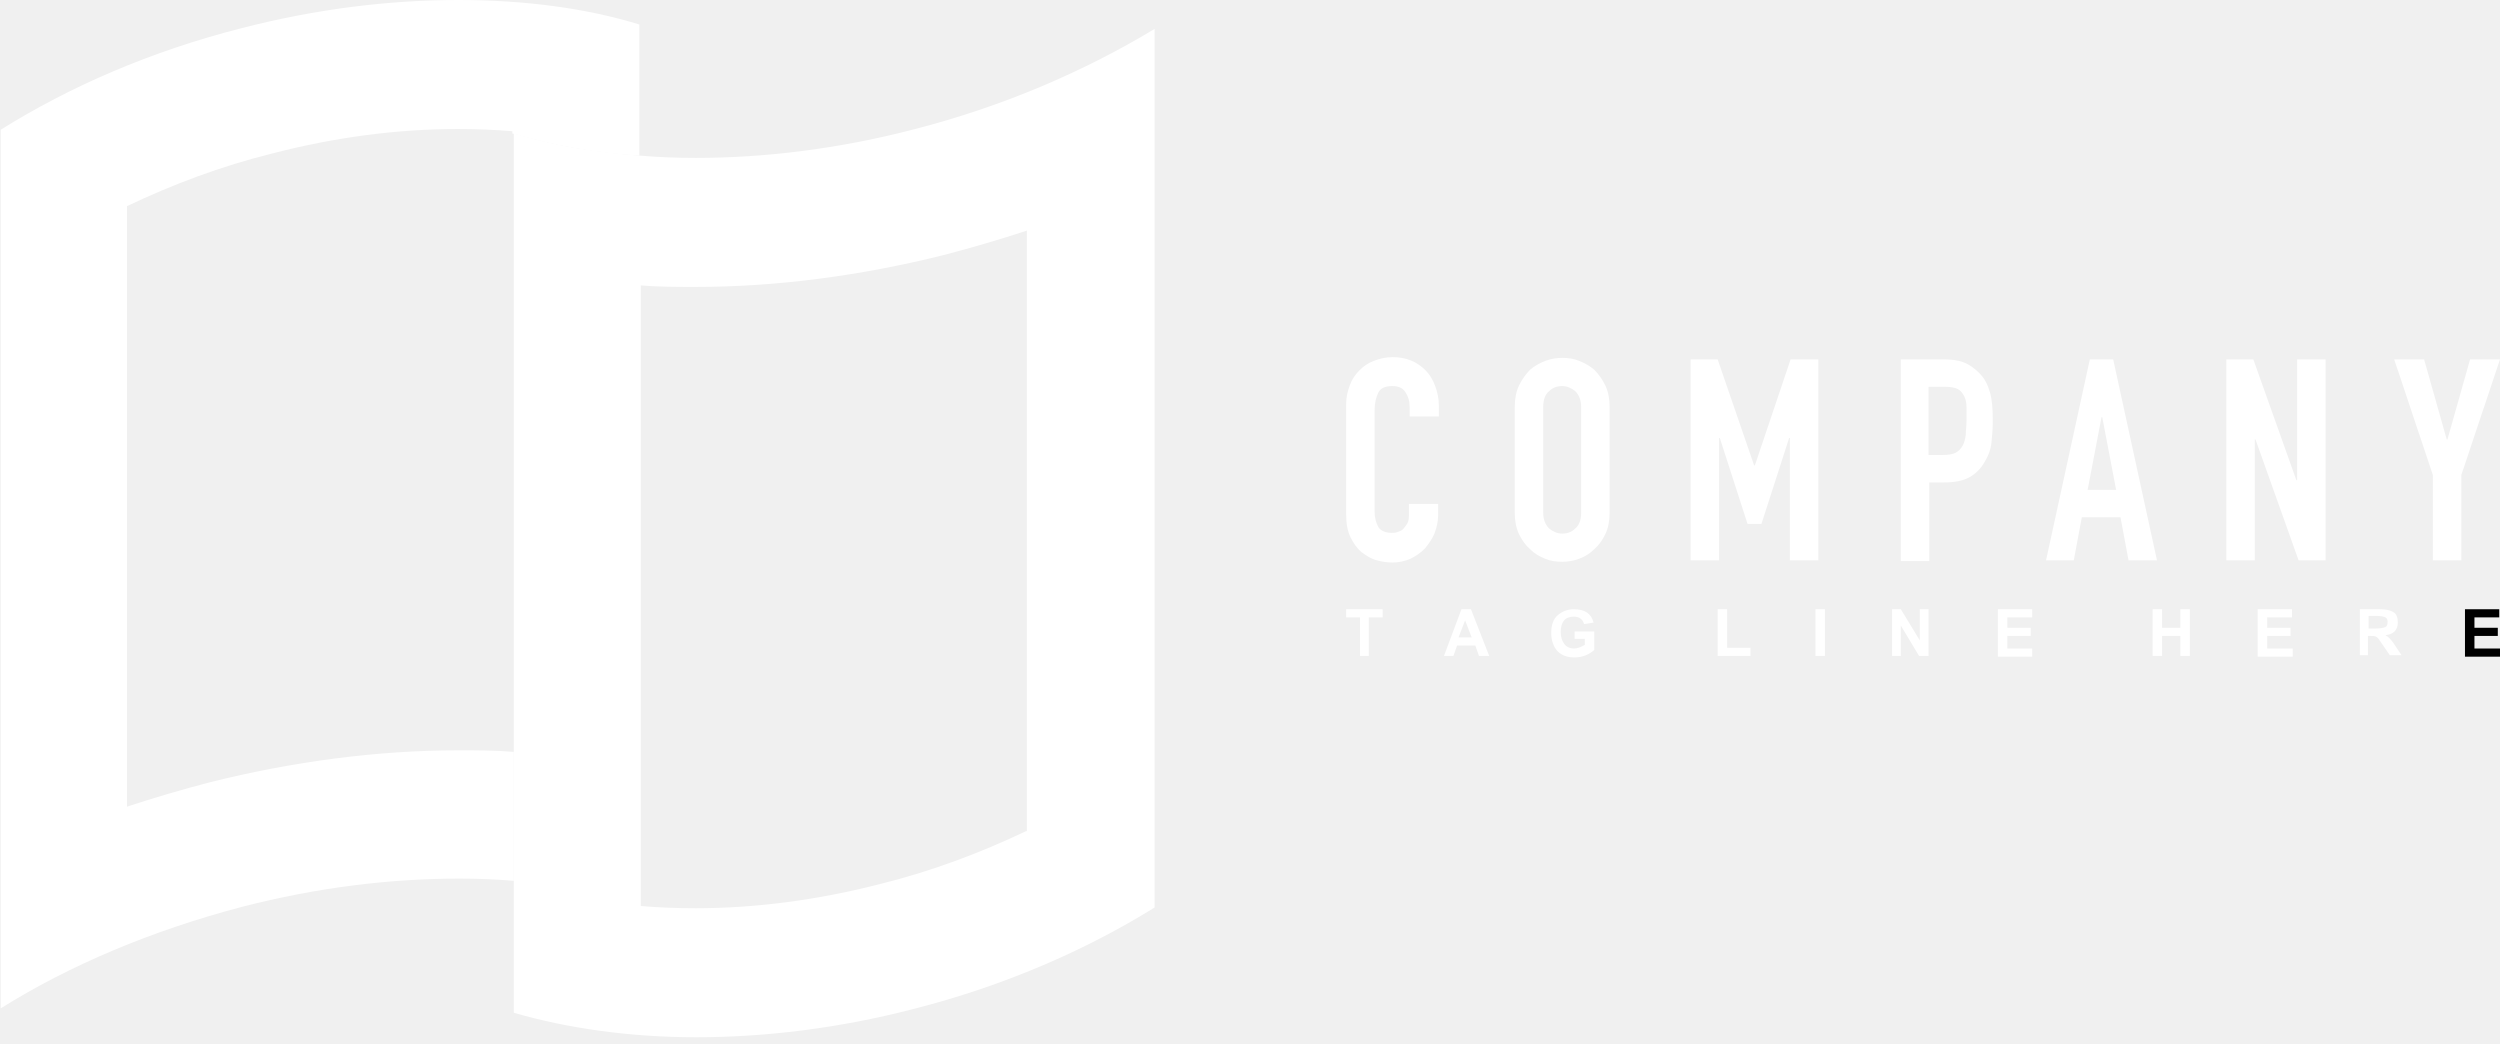
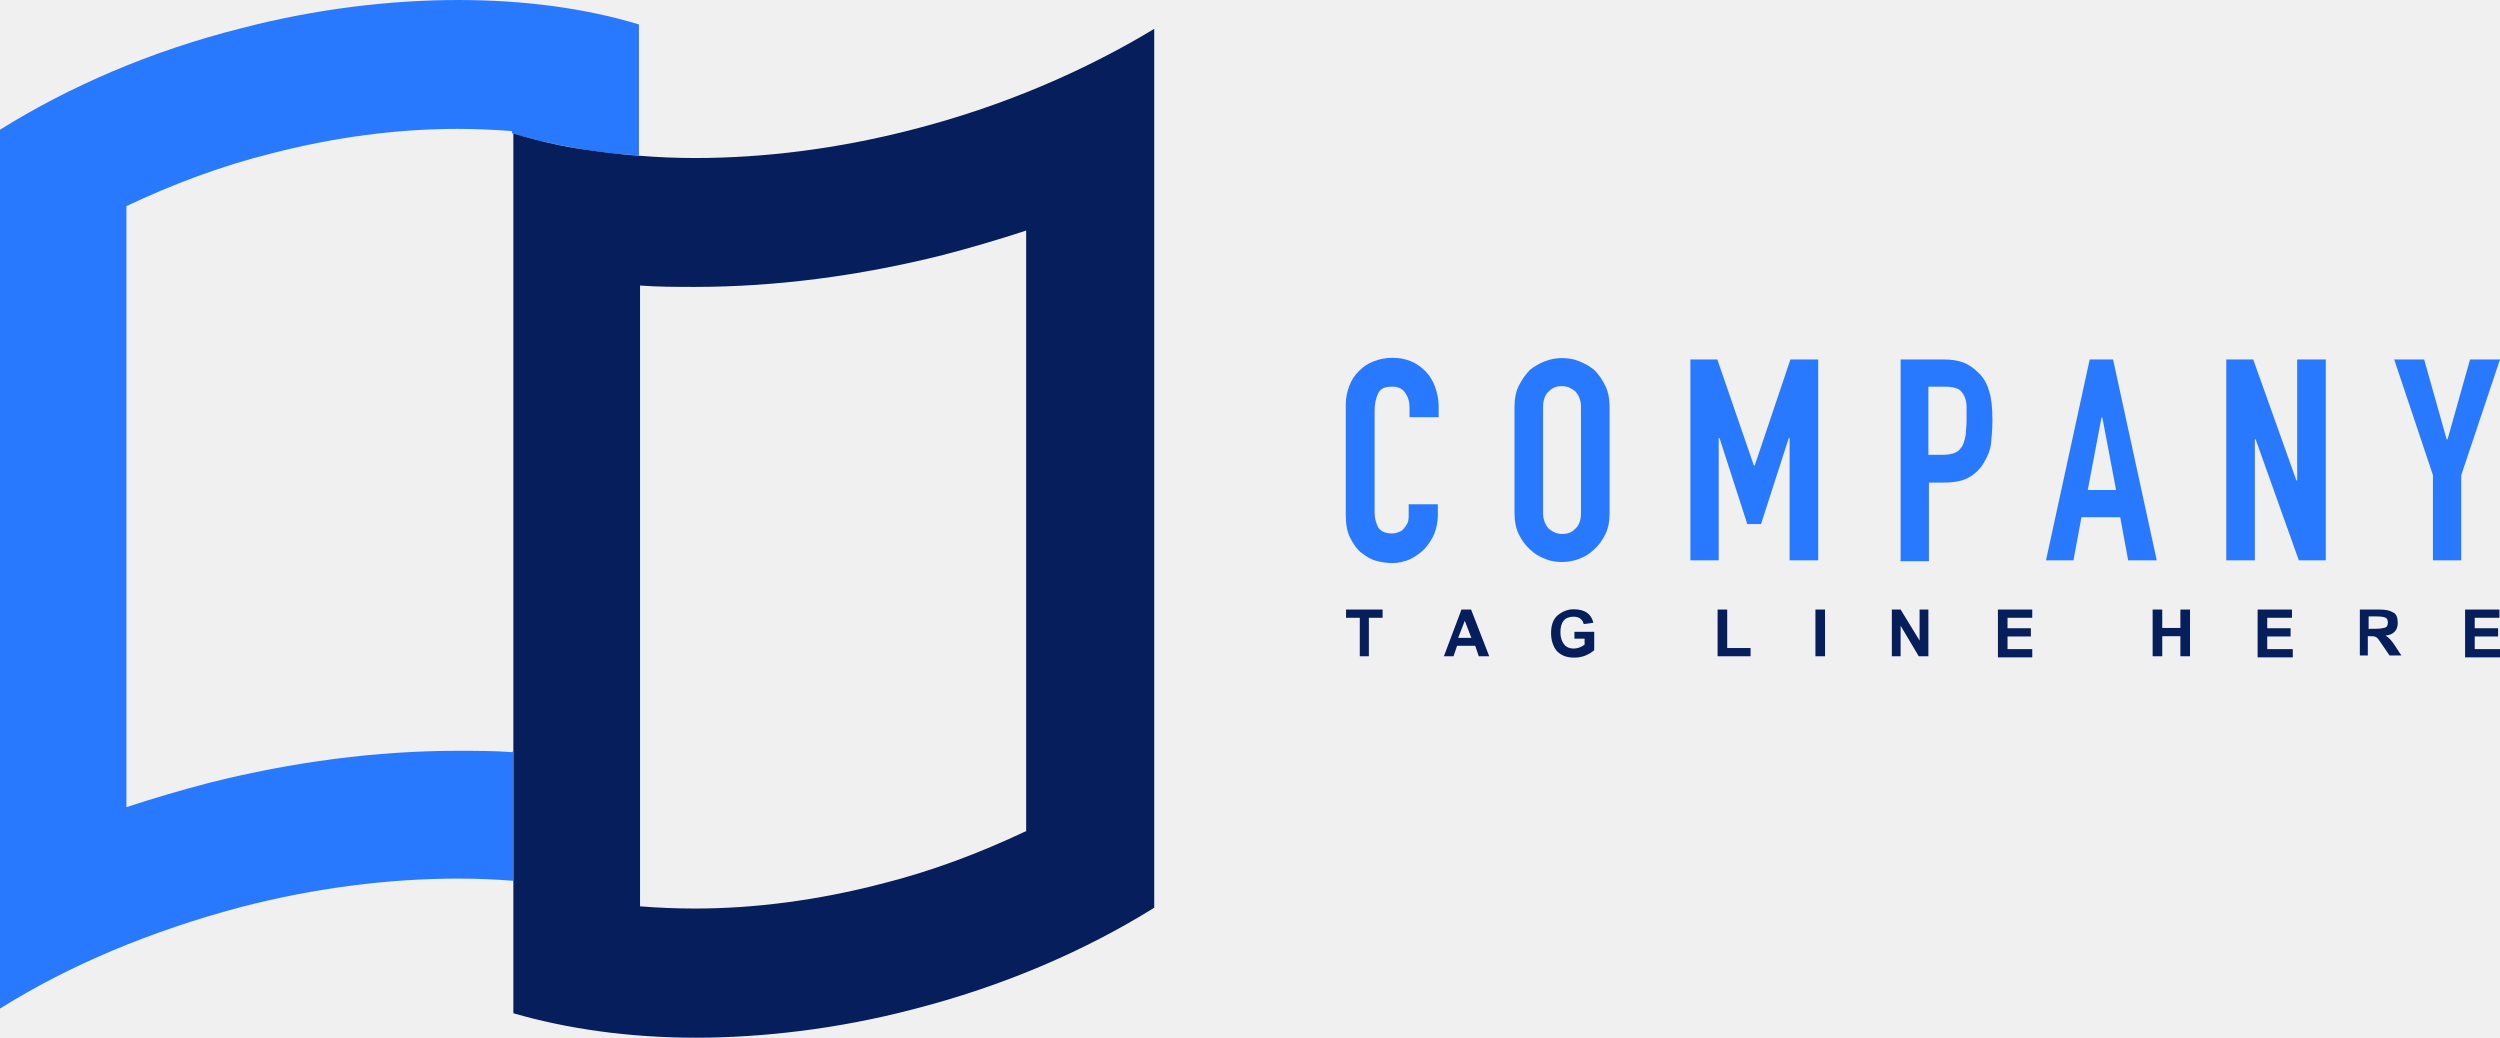
- <svg xmlns="http://www.w3.org/2000/svg" width="91" height="38" viewBox="0 0 91 38" fill="none">
-   <path d="M52.347 18.317V18.775C52.347 18.991 52.294 19.207 52.214 19.423C52.135 19.612 52.002 19.801 51.869 19.963C51.71 20.125 51.55 20.233 51.338 20.341C51.152 20.422 50.913 20.476 50.7 20.476C50.514 20.476 50.302 20.449 50.116 20.395C49.903 20.341 49.744 20.233 49.558 20.098C49.398 19.963 49.266 19.774 49.159 19.558C49.053 19.342 49 19.072 49 18.721V14.7C49 14.457 49.053 14.241 49.133 14.025C49.212 13.81 49.319 13.648 49.478 13.486C49.638 13.324 49.797 13.216 50.01 13.135C50.222 13.054 50.434 13 50.7 13C51.178 13 51.577 13.162 51.896 13.486C52.055 13.648 52.161 13.837 52.241 14.053C52.321 14.268 52.374 14.511 52.374 14.754V15.159H51.311V14.808C51.311 14.592 51.258 14.43 51.152 14.268C51.045 14.107 50.886 14.053 50.674 14.053C50.408 14.053 50.249 14.133 50.169 14.295C50.089 14.457 50.036 14.673 50.036 14.916V18.64C50.036 18.856 50.089 19.018 50.169 19.18C50.249 19.315 50.434 19.396 50.647 19.396C50.727 19.396 50.78 19.396 50.86 19.369C50.939 19.342 51.019 19.315 51.072 19.261C51.125 19.207 51.178 19.126 51.231 19.045C51.285 18.937 51.285 18.829 51.285 18.695V18.344H52.347V18.317Z" fill="white" />
-   <path d="M55.137 14.808C55.137 14.511 55.19 14.241 55.296 14.025C55.402 13.81 55.535 13.621 55.695 13.459C55.854 13.324 56.04 13.216 56.252 13.135C56.465 13.054 56.678 13.027 56.864 13.027C57.076 13.027 57.288 13.054 57.474 13.135C57.687 13.216 57.873 13.324 58.032 13.459C58.192 13.621 58.325 13.81 58.431 14.025C58.537 14.241 58.59 14.511 58.59 14.808V18.668C58.59 18.964 58.537 19.234 58.431 19.45C58.325 19.666 58.192 19.855 58.032 19.99C57.873 20.152 57.687 20.26 57.474 20.341C57.262 20.422 57.049 20.449 56.864 20.449C56.651 20.449 56.438 20.422 56.252 20.341C56.04 20.26 55.854 20.152 55.695 19.99C55.535 19.855 55.402 19.666 55.296 19.45C55.19 19.234 55.137 18.964 55.137 18.668V14.808ZM56.173 18.668C56.173 18.91 56.252 19.099 56.385 19.234C56.518 19.342 56.678 19.423 56.864 19.423C57.049 19.423 57.209 19.369 57.342 19.234C57.474 19.126 57.554 18.937 57.554 18.668V14.808C57.554 14.565 57.474 14.376 57.342 14.241C57.209 14.133 57.049 14.053 56.864 14.053C56.678 14.053 56.518 14.107 56.385 14.241C56.252 14.349 56.173 14.538 56.173 14.808V18.668Z" fill="white" />
-   <path d="M61.539 20.395V13.081H62.522L63.85 16.94H63.877L65.178 13.081H66.188V20.395H65.152V15.942H65.125L64.116 19.072H63.611L62.601 15.942H62.575V20.395H61.539Z" fill="white" />
-   <path d="M69.19 20.395V13.081H70.731C71.023 13.081 71.262 13.108 71.474 13.189C71.687 13.27 71.873 13.405 72.059 13.594C72.245 13.783 72.351 13.999 72.431 14.268C72.51 14.538 72.537 14.862 72.537 15.321C72.537 15.645 72.51 15.915 72.484 16.158C72.457 16.373 72.378 16.589 72.245 16.805C72.112 17.048 71.926 17.237 71.687 17.372C71.448 17.507 71.129 17.561 70.757 17.561H70.226V20.422H69.19V20.395ZM70.199 14.079V16.562H70.704C70.916 16.562 71.076 16.535 71.182 16.481C71.288 16.427 71.368 16.346 71.448 16.212C71.501 16.104 71.528 15.996 71.554 15.834C71.554 15.672 71.581 15.51 71.581 15.321C71.581 15.159 71.581 14.997 71.581 14.835C71.581 14.673 71.554 14.538 71.501 14.43C71.448 14.322 71.368 14.214 71.262 14.161C71.156 14.107 70.996 14.079 70.784 14.079H70.199Z" fill="white" />
-   <path d="M74.476 20.395L76.07 13.081H76.92L78.514 20.395H77.478L77.186 18.829H75.778L75.486 20.395H74.476ZM77.027 17.831L76.522 15.186H76.495L75.99 17.831H77.027Z" fill="white" />
-   <path d="M81.038 20.395V13.081H82.021L83.588 17.48H83.615V13.081H84.651V20.395H83.668L82.1 15.996H82.074V20.395H81.038Z" fill="white" />
-   <path d="M88.556 20.395V17.291L87.148 13.081H88.237L89.061 15.996H89.087L89.911 13.081H91L89.592 17.291V20.395H88.556Z" fill="white" />
-   <path d="M18.676 27.366C18.011 27.312 17.347 27.312 16.683 27.312C13.734 27.312 10.679 27.717 7.651 28.472C6.615 28.742 5.605 29.039 4.622 29.363V7.503C6.269 6.72 8.049 6.045 9.909 5.587C12.194 4.993 14.478 4.696 16.657 4.696C17.347 4.696 18.011 4.723 18.649 4.777V4.858C19.393 5.074 20.163 5.263 20.96 5.398C21.704 5.533 22.474 5.613 23.271 5.667V0.891C21.332 0.297 19.101 0 16.683 0C14.186 0 11.503 0.324 8.793 1.026C5.499 1.862 2.524 3.158 0.027 4.723V36.704C2.524 35.138 5.526 33.87 8.82 33.006C11.53 32.305 14.213 31.981 16.71 31.981C17.4 31.981 18.065 32.008 18.702 32.062V27.366H18.676Z" fill="white" />
-   <path d="M33.207 4.723C30.497 5.425 27.814 5.748 25.317 5.748C24.626 5.748 23.962 5.721 23.325 5.667C22.528 5.613 21.757 5.506 21.013 5.398C20.216 5.263 19.446 5.074 18.702 4.858V27.339V32.062V36.865C20.668 37.432 22.926 37.756 25.343 37.756C27.841 37.756 30.524 37.432 33.233 36.731C36.528 35.894 39.503 34.599 42.027 33.033V1.053C39.476 2.591 36.501 3.886 33.207 4.723ZM37.351 30.253C35.704 31.036 33.924 31.711 32.065 32.17C29.78 32.763 27.495 33.06 25.317 33.06C24.626 33.06 23.962 33.033 23.325 32.979V32.898V10.39C23.989 10.444 24.653 10.444 25.317 10.444C28.266 10.444 31.321 10.04 34.349 9.284C35.385 9.014 36.395 8.717 37.378 8.393V30.253H37.351Z" fill="white" />
-   <path d="M49.505 23.876V22.473H49V22.176H50.328V22.473H49.824V23.876H49.505Z" fill="white" />
-   <path d="M54.207 23.876H53.835L53.702 23.498H53.038L52.905 23.876H52.56L53.197 22.176H53.543L54.207 23.876ZM53.569 23.201L53.33 22.581L53.091 23.201H53.569Z" fill="white" />
-   <path d="M57.315 23.255V22.985H58.032V23.66C57.846 23.822 57.607 23.93 57.315 23.93C57.023 23.93 56.837 23.849 56.677 23.687C56.544 23.525 56.465 23.309 56.465 23.04C56.465 22.743 56.544 22.527 56.704 22.392C56.863 22.257 57.049 22.176 57.288 22.176C57.687 22.176 57.926 22.338 58.006 22.662L57.66 22.716C57.607 22.527 57.474 22.446 57.288 22.446C56.97 22.446 56.81 22.635 56.81 23.012C56.81 23.201 56.863 23.336 56.943 23.444C57.023 23.552 57.156 23.606 57.288 23.606C57.421 23.606 57.554 23.552 57.687 23.471V23.255H57.315Z" fill="white" />
-   <path d="M62.522 23.876V22.176H62.867V23.579H63.717V23.876H62.522Z" fill="white" />
-   <path d="M66.082 23.876V22.176H66.427V23.876H66.082Z" fill="white" />
-   <path d="M68.871 23.876V22.176H69.19L69.88 23.309V22.176H70.199V23.876H69.854L69.19 22.77V23.876H68.871Z" fill="white" />
-   <path d="M72.723 23.876V22.176H73.972V22.473H73.068V22.851H73.918V23.148H73.068V23.606H73.972V23.903H72.723V23.876Z" fill="white" />
-   <path d="M78.355 23.876V22.176H78.7V22.851H79.364V22.176H79.71V23.876H79.364V23.148H78.7V23.876H78.355Z" fill="white" />
-   <path d="M82.18 23.876V22.176H83.429V22.473H82.525V22.851H83.376V23.148H82.525V23.606H83.455V23.903H82.18V23.876Z" fill="white" />
-   <path d="M85.899 23.876V22.176H86.617C86.829 22.176 86.989 22.203 87.121 22.284C87.228 22.338 87.281 22.473 87.281 22.662C87.281 22.932 87.121 23.093 86.829 23.12C86.936 23.174 87.068 23.309 87.201 23.525L87.414 23.849H86.989L86.617 23.309C86.59 23.255 86.537 23.201 86.484 23.174C86.431 23.148 86.378 23.148 86.271 23.148H86.192V23.849H85.899V23.876ZM86.245 22.878H86.484C86.643 22.878 86.776 22.851 86.829 22.824C86.882 22.797 86.909 22.743 86.909 22.635C86.909 22.554 86.882 22.5 86.829 22.473C86.776 22.446 86.67 22.419 86.484 22.419H86.218V22.878H86.245Z" fill="white" />
-   <path d="M89.725 23.876V22.176H90.973V22.473H90.07V22.851H90.92V23.148H90.07V23.606H91V23.903H89.725V23.876Z" fill="black" />
+ <svg xmlns="http://www.w3.org/2000/svg" id="Layer_2" data-name="Layer 2" viewBox="0 0 90.97 37.76">
+   <defs>
+     <style>
+       .cls-1 {
+         fill: #061e5c;
+       }
+ 
+       .cls-2 {
+         fill: #2979ff;
+       }
+     </style>
+   </defs>
+   <g id="Layer_1-2" data-name="Layer 1">
+     <g>
+       <path class="cls-2" d="M52.32,18.32v.46c0,.22-.05,.43-.13,.65-.08,.19-.21,.38-.35,.54-.16,.16-.32,.27-.53,.38-.19,.08-.43,.14-.64,.14-.19,0-.4-.03-.58-.08-.21-.05-.37-.16-.56-.3-.16-.13-.29-.32-.4-.54s-.16-.49-.16-.84v-4.02c0-.24,.05-.46,.13-.67,.08-.22,.19-.38,.35-.54,.16-.16,.32-.27,.53-.35,.21-.08,.43-.13,.69-.13,.48,0,.88,.16,1.2,.49,.16,.16,.27,.35,.35,.57,.08,.22,.13,.46,.13,.7v.4h-1.06v-.35c0-.22-.05-.38-.16-.54-.11-.16-.27-.22-.48-.22-.27,0-.42,.08-.5,.24-.08,.16-.13,.38-.13,.62v3.72c0,.22,.05,.38,.13,.54,.08,.14,.27,.22,.48,.22,.08,0,.13,0,.21-.03,.08-.03,.16-.05,.21-.11,.05-.05,.11-.13,.16-.22,.05-.11,.05-.22,.05-.35v-.35h1.06v-.03Z" />
+       <path class="cls-2" d="M55.11,14.81c0-.3,.05-.57,.16-.78,.11-.22,.24-.4,.4-.57,.16-.13,.35-.24,.56-.32,.21-.08,.42-.11,.61-.11,.21,0,.42,.03,.61,.11,.21,.08,.4,.19,.56,.32,.16,.16,.29,.35,.4,.57,.11,.22,.16,.49,.16,.78v3.86c0,.3-.05,.57-.16,.78-.11,.22-.24,.4-.4,.54-.16,.16-.35,.27-.56,.35-.21,.08-.43,.11-.61,.11-.21,0-.43-.03-.61-.11-.21-.08-.4-.19-.56-.35-.16-.14-.29-.32-.4-.54-.11-.22-.16-.49-.16-.78v-3.86Zm1.04,3.86c0,.24,.08,.43,.21,.57,.13,.11,.29,.19,.48,.19s.35-.05,.48-.19c.13-.11,.21-.3,.21-.57v-3.86c0-.24-.08-.43-.21-.57-.13-.11-.29-.19-.48-.19s-.35,.05-.48,.19c-.13,.11-.21,.3-.21,.57v3.86Z" />
+       <path class="cls-2" d="M61.51,20.39v-7.31h.98l1.33,3.86h.03l1.3-3.86h1.01v7.31h-1.04v-4.45h-.03l-1.01,3.13h-.5l-1.01-3.13h-.03v4.45h-1.04Z" />
+       <path class="cls-2" d="M69.16,20.39v-7.31h1.54c.29,0,.53,.03,.74,.11,.21,.08,.4,.22,.58,.4,.19,.19,.29,.4,.37,.67,.08,.27,.11,.59,.11,1.05,0,.32-.03,.59-.05,.84-.03,.22-.11,.43-.24,.65-.13,.24-.32,.43-.56,.57-.24,.14-.56,.19-.93,.19h-.53v2.86h-1.04v-.03Zm1.01-6.32v2.48h.5c.21,0,.37-.03,.48-.08,.11-.05,.19-.13,.27-.27,.05-.11,.08-.22,.11-.38,0-.16,.03-.32,.03-.51v-.49c0-.16-.03-.3-.08-.4-.05-.11-.13-.22-.24-.27-.11-.05-.27-.08-.48-.08h-.58Z" />
+       <path class="cls-2" d="M74.45,20.39l1.59-7.31h.85l1.59,7.31h-1.04l-.29-1.57h-1.41l-.29,1.57h-1.01Zm2.55-2.56l-.5-2.64h-.03l-.5,2.64h1.04Z" />
+       <path class="cls-2" d="M81.01,20.39v-7.31h.98l1.57,4.4h.03v-4.4h1.04v7.31h-.98l-1.57-4.4h-.03v4.4h-1.04Z" />
+       <path class="cls-2" d="M88.53,20.39v-3.1l-1.41-4.21h1.09l.82,2.91h.03l.82-2.91h1.09l-1.41,4.21v3.1h-1.04Z" />
+       <path class="cls-2" d="M18.65,27.37c-.66-.05-1.33-.05-1.99-.05-2.95,0-6,.4-9.03,1.16-1.04,.27-2.05,.57-3.03,.89V7.5c1.65-.78,3.43-1.46,5.29-1.92,2.28-.59,4.57-.89,6.75-.89,.69,0,1.35,.03,1.99,.08v.08c.74,.22,1.51,.4,2.31,.54,.74,.13,1.51,.22,2.31,.27V.89c-1.94-.59-4.17-.89-6.59-.89s-5.18,.32-7.89,1.03C5.47,1.86,2.5,3.16,0,4.72v31.98c2.5-1.57,5.5-2.83,8.79-3.7,2.71-.7,5.39-1.03,7.89-1.03,.69,0,1.35,.03,1.99,.08v-4.7h-.03Z" />
+       <path class="cls-1" d="M33.18,4.72c-2.71,.7-5.39,1.03-7.89,1.03-.69,0-1.35-.03-1.99-.08-.8-.05-1.57-.16-2.31-.27-.8-.13-1.57-.32-2.31-.54V36.87c1.97,.57,4.22,.89,6.64,.89s5.18-.32,7.89-1.03c3.29-.84,6.27-2.13,8.79-3.7V1.05c-2.55,1.54-5.53,2.83-8.82,3.67Zm4.14,25.53c-1.65,.78-3.43,1.46-5.29,1.92-2.28,.59-4.57,.89-6.75,.89-.69,0-1.35-.03-1.99-.08V10.39c.66,.05,1.33,.05,1.99,.05,2.95,0,6-.4,9.03-1.16,1.04-.27,2.05-.57,3.03-.89V30.25h-.03Z" />
+       <path class="cls-1" d="M49.48,23.88v-1.4h-.5v-.3h1.33v.3h-.5v1.4h-.32Z" />
+       <path class="cls-1" d="M54.18,23.88h-.37l-.13-.38h-.66l-.13,.38h-.35l.64-1.7h.35l.66,1.7Zm-.64-.67l-.24-.62-.24,.62h.48Z" />
+       <path class="cls-1" d="M57.29,23.26v-.27h.72v.67c-.19,.16-.43,.27-.72,.27s-.48-.08-.64-.24c-.13-.16-.21-.38-.21-.65,0-.3,.08-.51,.24-.65,.16-.13,.35-.22,.58-.22,.4,0,.64,.16,.72,.49l-.35,.05c-.05-.19-.19-.27-.37-.27-.32,0-.48,.19-.48,.57,0,.19,.05,.32,.13,.43,.08,.11,.21,.16,.35,.16s.27-.05,.4-.14v-.22h-.37Z" />
+       <path class="cls-1" d="M62.5,23.88v-1.7h.35v1.4h.85v.3h-1.2Z" />
+       <path class="cls-1" d="M66.06,23.88v-1.7h.35v1.7h-.35Z" />
+       <path class="cls-1" d="M68.84,23.88v-1.7h.32l.69,1.13v-1.13h.32v1.7h-.35l-.66-1.11v1.11h-.32Z" />
+       <path class="cls-1" d="M72.7,23.88v-1.7h1.25v.3h-.9v.38h.85v.3h-.85v.46h.9v.3h-1.25v-.03Z" />
+       <path class="cls-1" d="M78.33,23.88v-1.7h.35v.67h.66v-.67h.35v1.7h-.35v-.73h-.66v.73h-.35Z" />
+       <path class="cls-1" d="M82.15,23.88v-1.7h1.25v.3h-.9v.38h.85v.3h-.85v.46h.93v.3h-1.28v-.03Z" />
+       <path class="cls-1" d="M85.87,23.88v-1.7h.72c.21,0,.37,.03,.5,.11,.11,.05,.16,.19,.16,.38,0,.27-.16,.43-.45,.46,.11,.05,.24,.19,.37,.4l.21,.32h-.43l-.37-.54c-.03-.05-.08-.11-.13-.13-.05-.03-.11-.03-.21-.03h-.08v.7h-.29v.03Zm.35-1h.24c.16,0,.29-.03,.35-.05,.05-.03,.08-.08,.08-.19,0-.08-.03-.13-.08-.16-.05-.03-.16-.05-.35-.05h-.27v.46h.03Z" />
+       <path class="cls-1" d="M89.7,23.88v-1.7h1.25v.3h-.9v.38h.85v.3h-.85v.46h.93v.3h-1.28v-.03Z" />
+     </g>
+   </g>
</svg>
